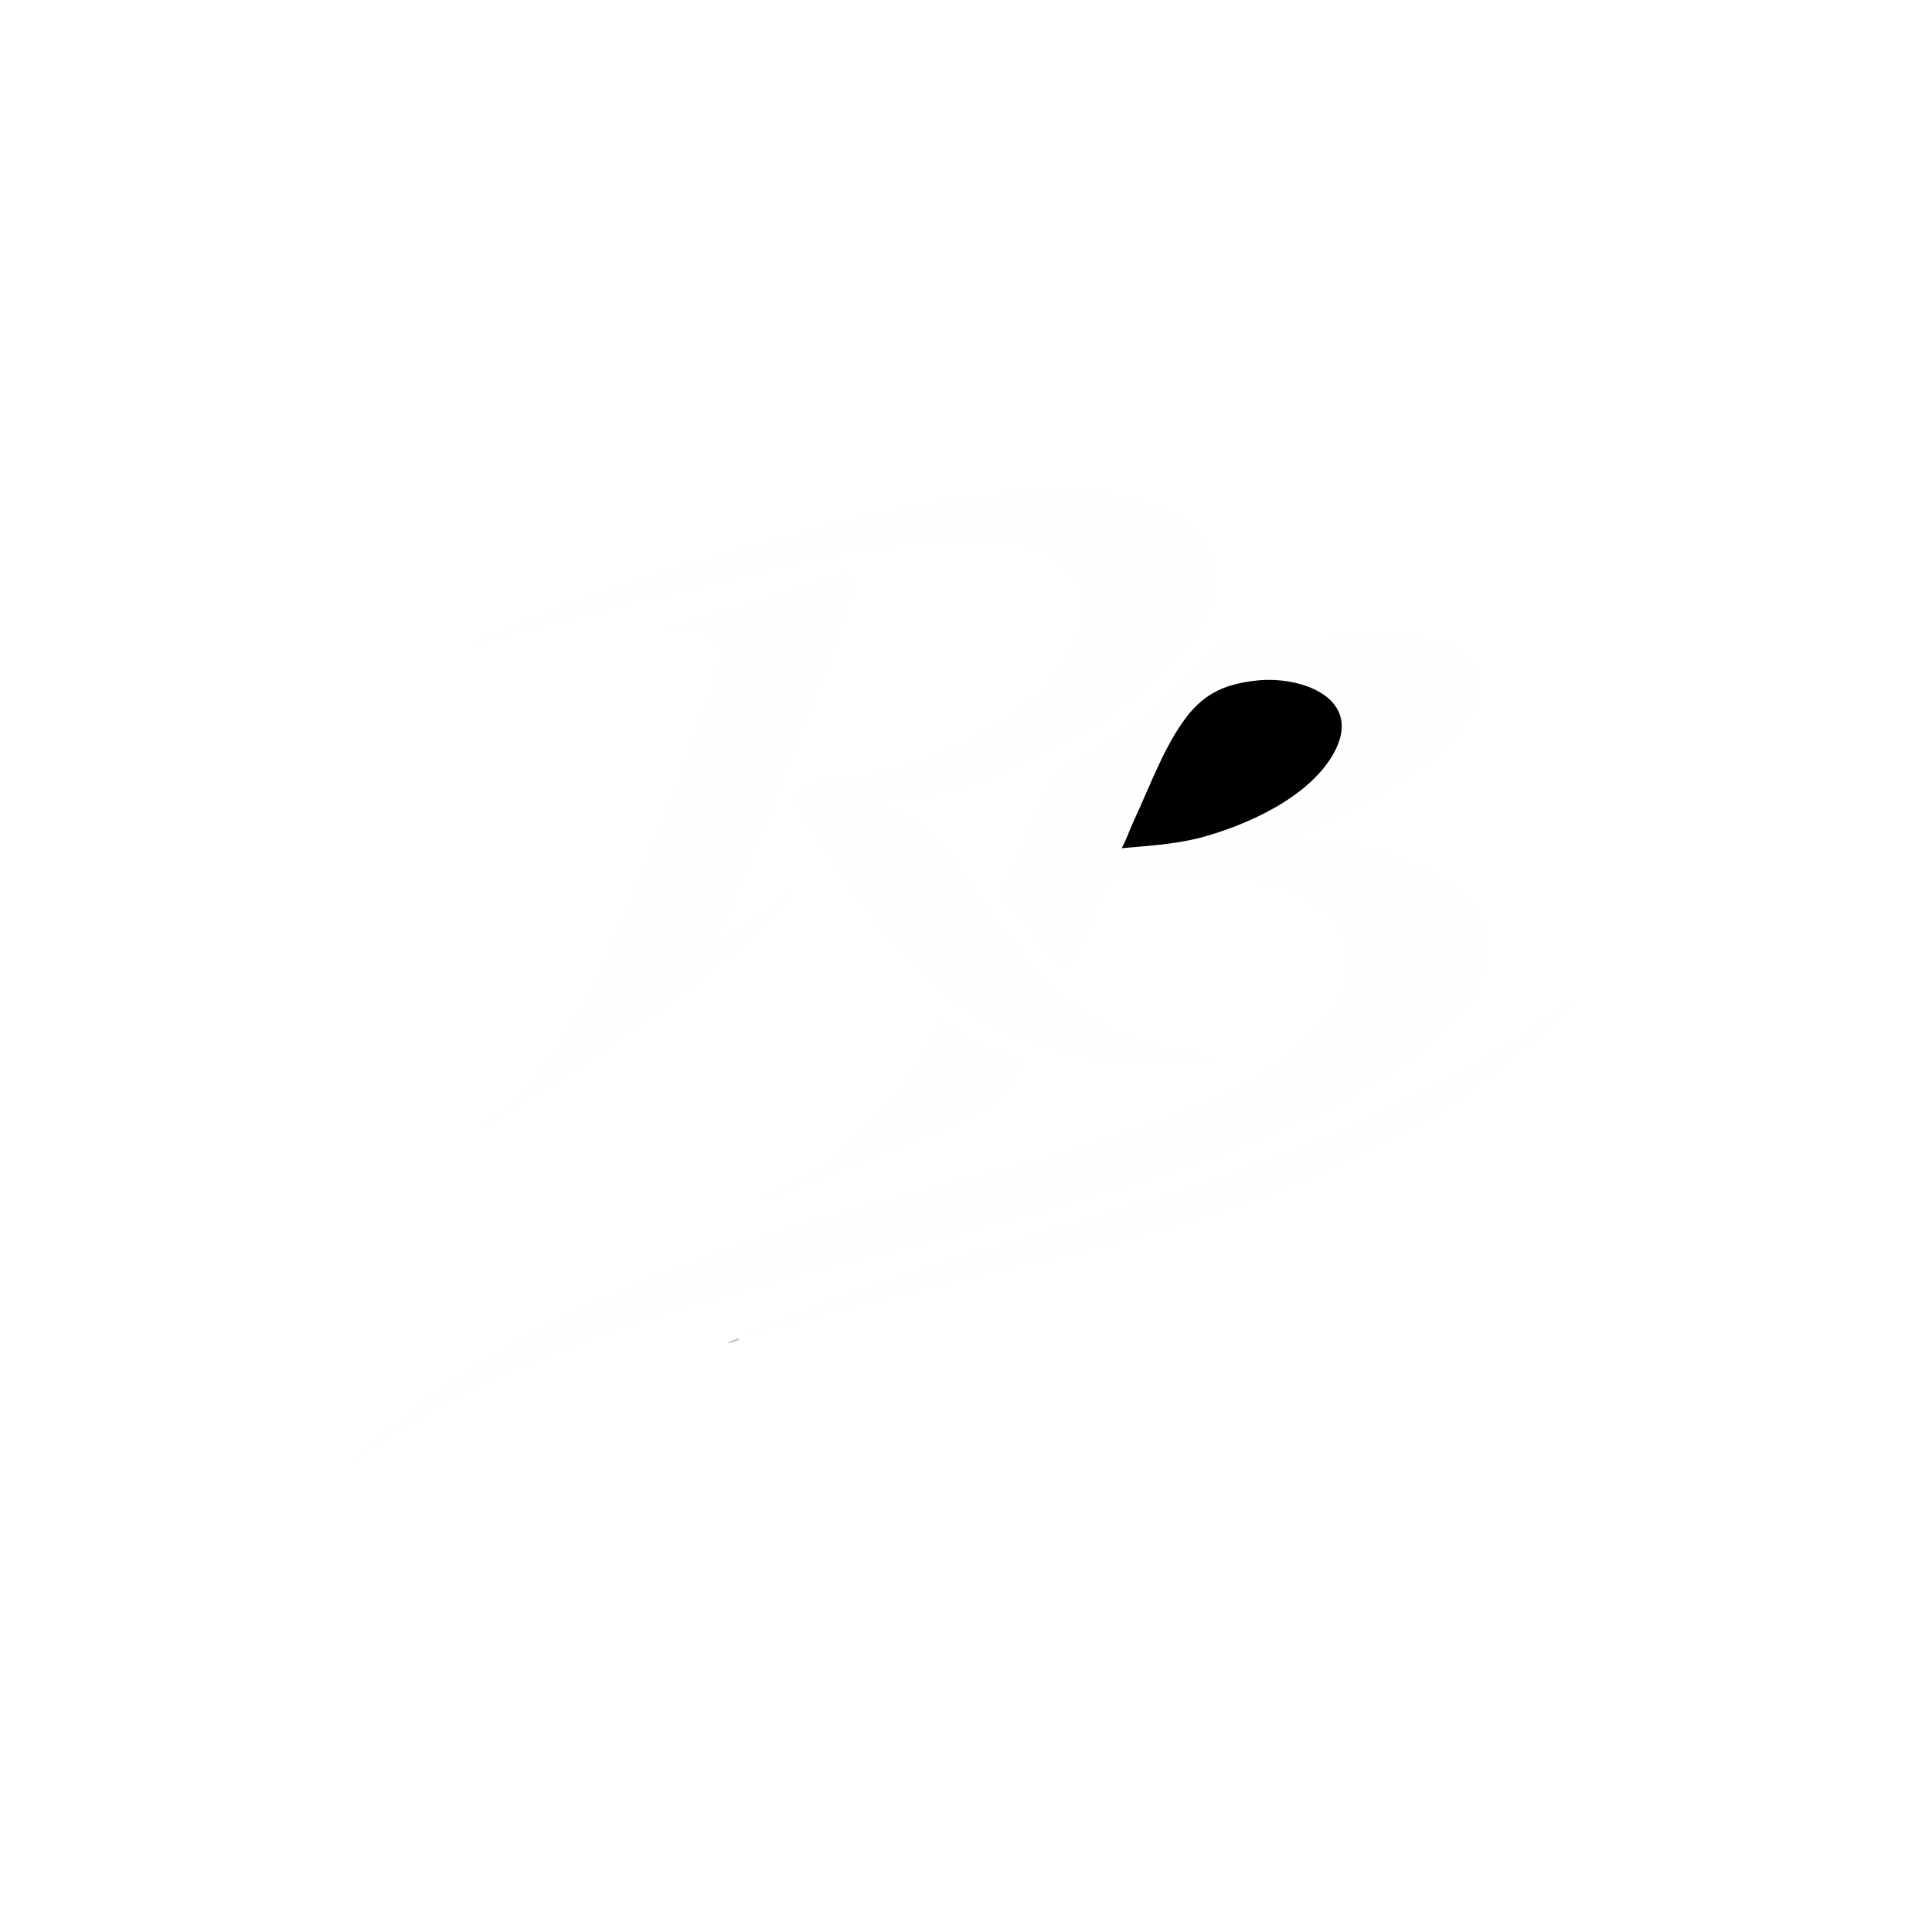
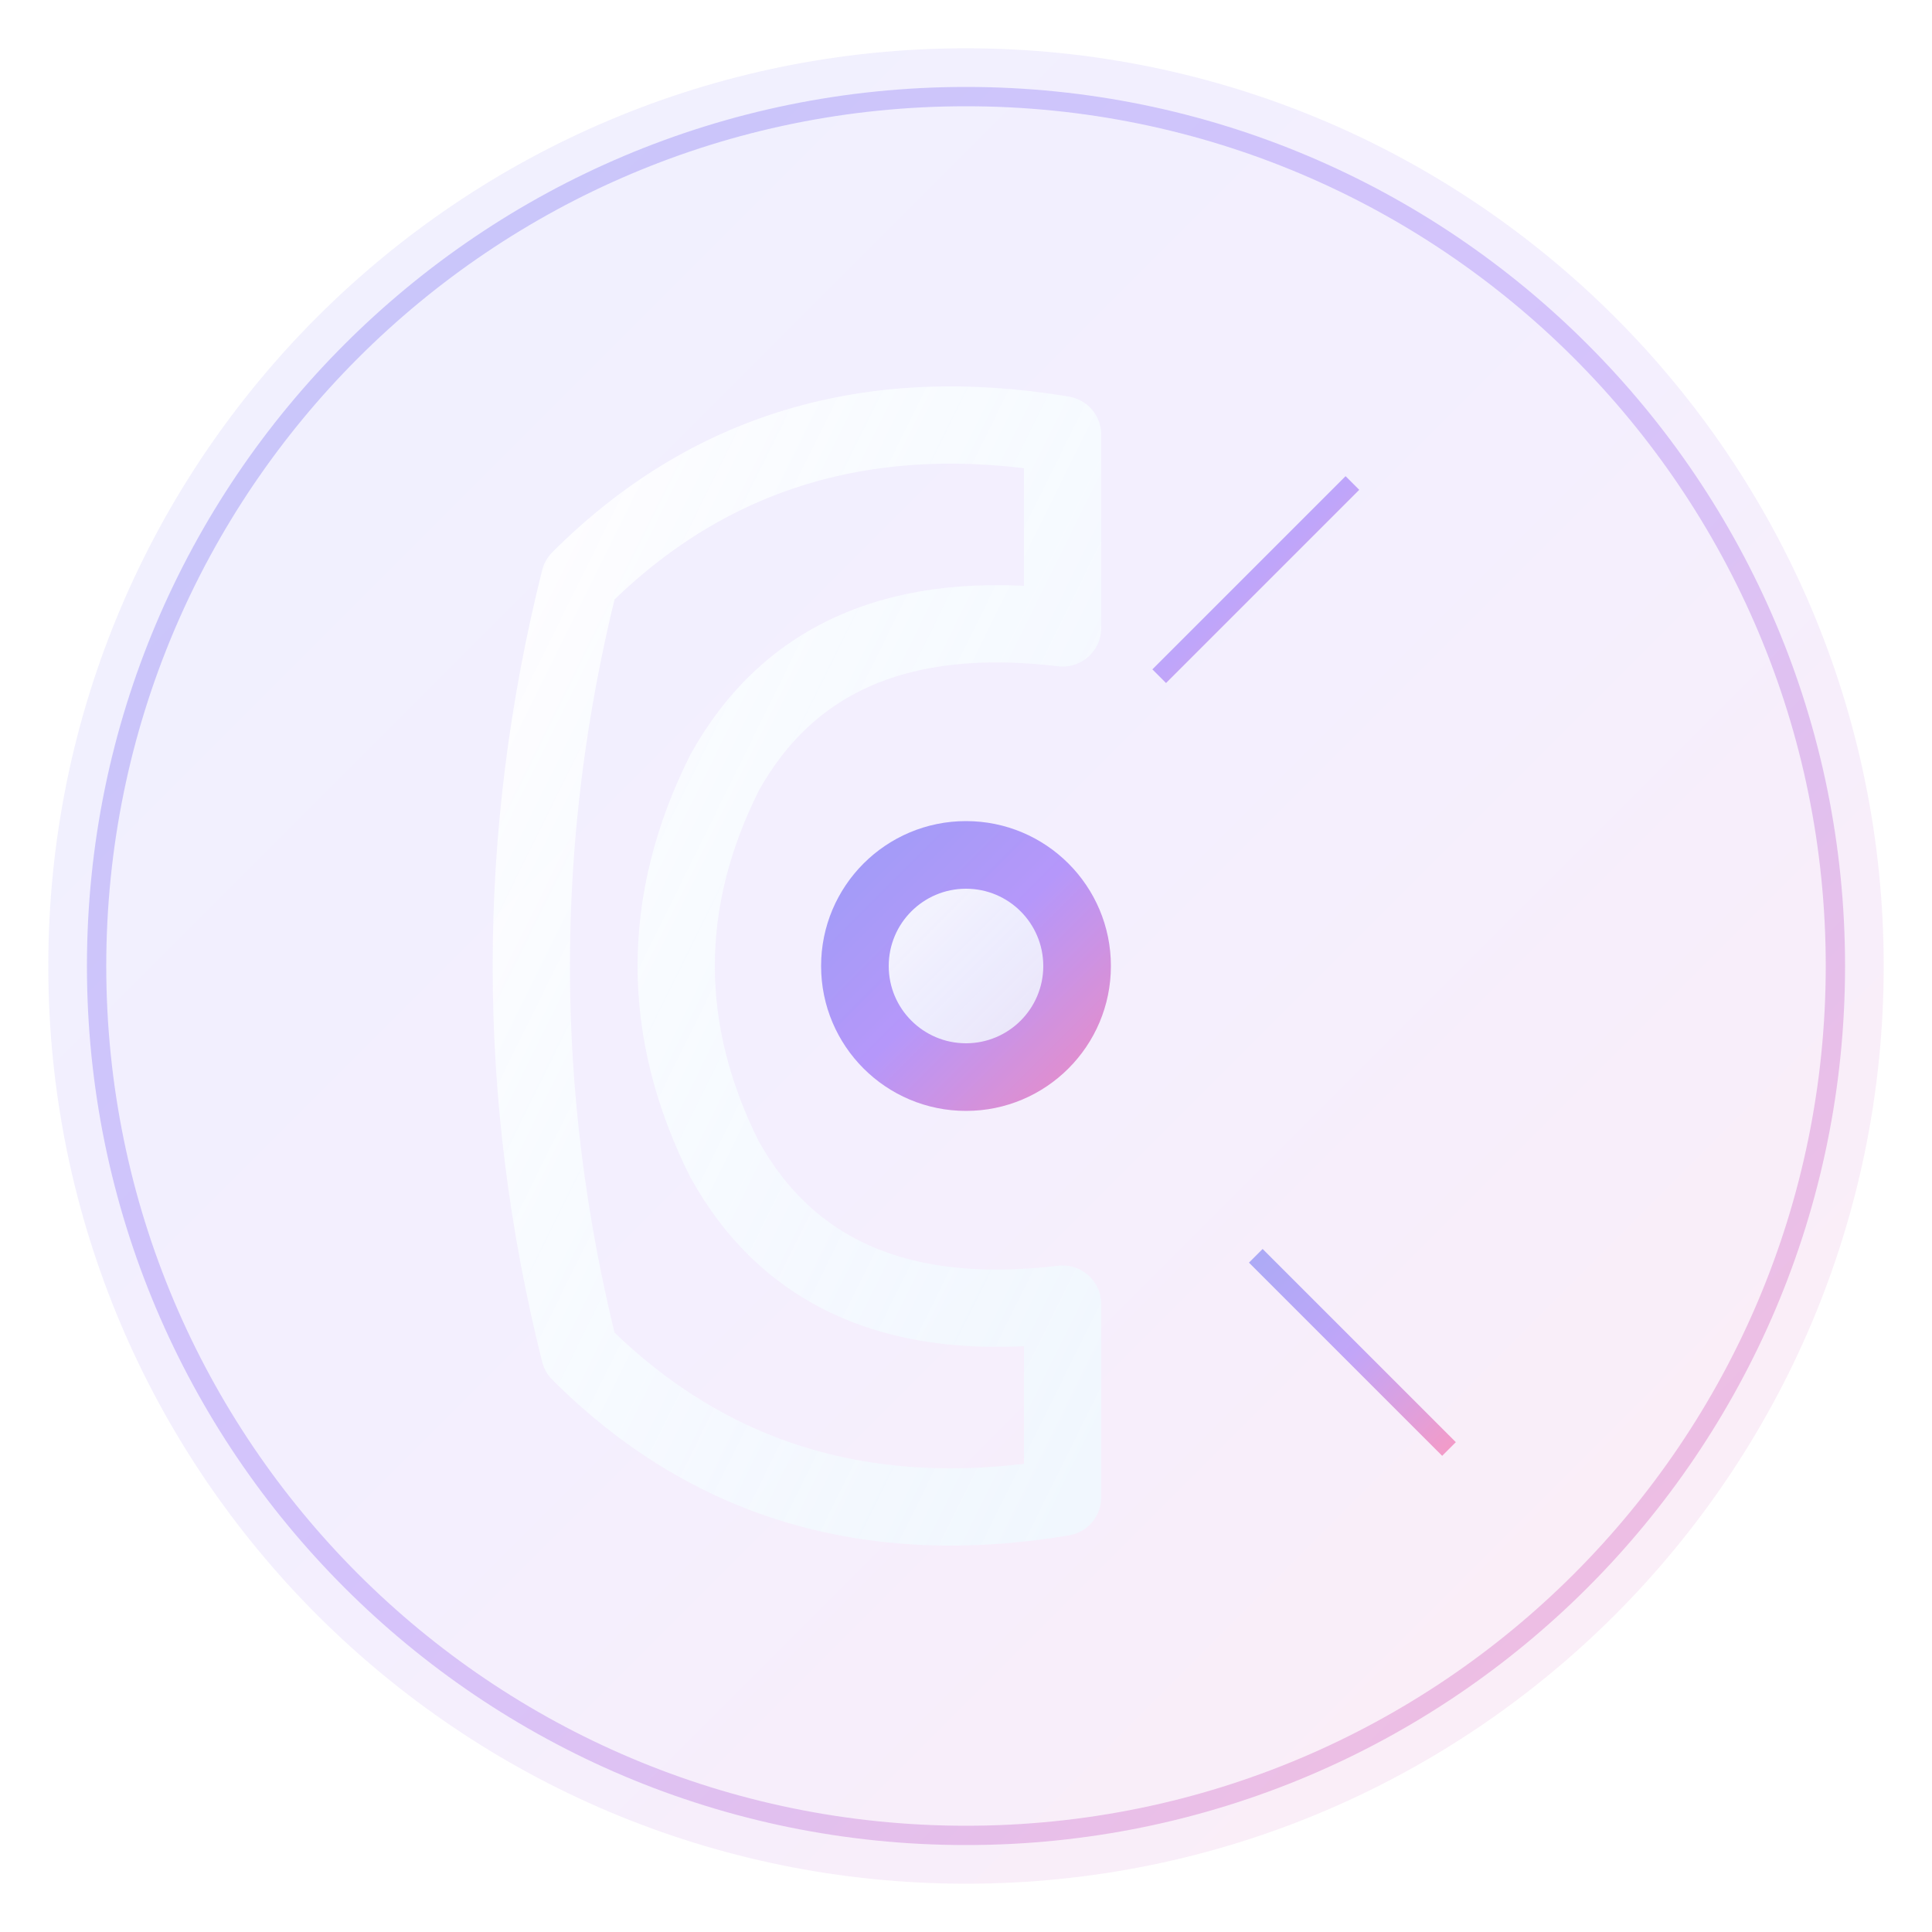
- <svg xmlns="http://www.w3.org/2000/svg" id="svg" version="1.1" viewBox="0 0 300 300" width="300" height="300">
+ <svg xmlns="http://www.w3.org/2000/svg" viewBox="0 0 200 200">
  <defs>
-     <clipPath id="clip-1">
-       <rect x="0" y="0" transform="scale(0.14648,0.14648)" width="2048" height="2048" fill="none" />
-     </clipPath>
+     <linearGradient id="codevedaGradient" x1="0%" y1="0%" x2="100%" y2="100%">
+       <stop offset="0%" style="stop-color:#6366f1;stop-opacity:1" />
+       <stop offset="50%" style="stop-color:#8b5cf6;stop-opacity:1" />
+       <stop offset="100%" style="stop-color:#ec4899;stop-opacity:1" />
+     </linearGradient>
+     <linearGradient id="innerGradient" x1="0%" y1="0%" x2="100%" y2="100%">
+       <stop offset="0%" style="stop-color:#ffffff;stop-opacity:0.9" />
+       <stop offset="100%" style="stop-color:#f0f9ff;stop-opacity:0.8" />
+     </linearGradient>
  </defs>
-   <g clip-path="url(#clip-1)" fill="none" fill-rule="nonzero" stroke="none" stroke-width="1" stroke-linecap="butt" stroke-linejoin="miter" stroke-miterlimit="10" stroke-dasharray="" stroke-dashoffset="0" font-family="none" font-weight="none" font-size="none" text-anchor="none" style="mix-blend-mode: normal">
-     <path d="M213.123,98.941c6.858,-0.337 19.471,0.245 15.744,10.698c-0.35,0.98 -1.358,2.653 -2.02,3.446c-6.968,8.344 -17.791,13.32 -27.602,17.436c8.974,-0.535 24.056,2.823 29.489,10.273c1.822,2.485 2.562,5.602 2.046,8.641c-0.551,3.431 -2.585,6.413 -4.872,8.936c-17.436,19.236 -70.065,31.081 -95.706,37.835c-10.665,2.722 -21.234,5.808 -31.688,9.253c-15.944,5.355 -30.123,11.684 -43.817,21.524c1.796,-2.186 9.676,-8.21 11.989,-9.914c3.525,-2.701 7.399,-5.06 11.236,-7.289c18.008,-10.46 37.872,-17.134 57.845,-22.731c19.724,-5.527 51.484,-11.758 66.665,-25.05c3.444,-3.015 6.728,-7.238 6.99,-11.99c0.152,-2.761 -0.875,-5.42 -2.73,-7.454c-5.301,-5.811 -16.162,-6.803 -23.66,-6.647c-3.5,0.073 -7.055,0.502 -10.55,0.326l-0.192,-0.011c-2.164,4.704 -4.075,9.852 -6.434,14.467c-1.982,-1.932 -4.292,-4.234 -6.035,-6.396c-1.39,-1.725 -2.769,-3.705 -4.15,-5.494c2.799,-6.28 5.355,-13.166 8.399,-19.297c10.812,-5.022 17.751,-10.431 25.342,-19.455c7.897,-0.5 15.801,-0.869 23.71,-1.107z" fill="#fefefe" />
-     <path d="M195.113,105.675c6.848,-0.77 16.9,2.73 11.88,11.479c-3.87,6.745 -13.497,11.058 -20.83,12.987c-4.09,0.997 -7.824,1.187 -11.982,1.569c0.719,-1.335 1.285,-3.001 1.947,-4.417c2.382,-5.093 4.718,-11.587 8.166,-16.033c2.937,-3.786 6.231,-5.076 10.819,-5.586z" fill="#000000" />
-     <path d="M159.867,76.379c6.74,-0.723 20.156,0.57 24.826,5.033c12.71,12.148 -8.533,27.887 -18.158,33.147c-10.812,5.908 -19.572,9.15 -31.412,10.254c9.424,1.958 11.367,6.372 16.437,13.859c4.411,6.512 9.946,13.481 16.308,18.177c4.412,3.283 9.529,5.492 14.943,6.45c1.103,0.204 2.143,0.343 3.243,0.485c0.732,0.094 3.41,-0.021 3.756,0.201c-6.875,1.181 -16.361,1.252 -23.178,-0.297c-18.59,-4.229 -28.256,-15.879 -37.847,-31.205c-1.637,-2.527 -3.365,-5.206 -5.306,-7.497c1.077,-3.167 1.508,-3.215 4.786,-3.556c11.217,-1.22 21.168,-4.714 30.328,-11.455c6.814,-4.846 14.609,-16.746 5.376,-23.258c-3.551,-2.505 -10.56,-3.195 -14.871,-3.038c-11.136,0.405 -22.201,2.861 -33.02,5.379c-10.947,2.611 -21.863,5.35 -32.746,8.216c-2.99,0.788 -7.201,2.172 -10.039,2.718c2.678,-1.414 7.47,-3.094 10.359,-4.279c8.838,-3.625 18.381,-6.577 27.577,-9.24c15.443,-4.472 32.664,-8.979 48.638,-10.093z" fill="#fefefe" />
-     <path d="M130.557,89.075c0.675,0.057 1.635,0.457 1.671,1.112c0.151,2.748 -1.942,7.698 -2.843,10.159c-1.579,4.314 -3.211,8.608 -4.896,12.882c-4.204,10.96 -8.613,21.839 -13.225,32.633c1.572,-0.803 3.009,-1.359 4.616,-2.277c2.947,-1.683 5.051,-3.448 7.551,-5.639c-9.201,12.064 -29.3,24.806 -42.207,33.24c-1.947,1.274 -5.837,3.951 -7.751,4.824c2.312,-1.942 4.535,-3.498 6.724,-5.67c8.327,-8.265 12.637,-18.192 17.148,-28.858c3.168,-7.505 6.172,-15.077 9.01,-22.713c1.872,-5.053 3.81,-10.038 5.255,-15.237c1.918,-6.9 -5.002,-5.649 -9.277,-5.188c7.686,-2.961 16.422,-4.839 24.157,-7.933c1.234,-0.494 2.778,-0.97 4.067,-1.334z" fill="#fefefe" />
-     <path d="M114.604,207.746c3.314,-1.554 6.902,-2.815 10.33,-4.178c13.471,-5.351 27.29,-9.158 41.187,-13.27c26.169,-7.742 53,-16.72 75.24,-32.994c1.096,-0.803 2.134,-1.736 3.204,-2.577c0.088,0.029 0.176,0.057 0.265,0.085l0.038,-0.053l-0.097,-0.173l0.231,-0.075l-0.16,0.252l-0.148,-0.152l0.038,0.284c-11.659,12.478 -24.675,20.701 -40.264,27.48c-19.167,8.335 -39.101,12.291 -59.297,17.139c-6.609,1.559 -13.178,3.283 -19.702,5.169c-2.146,0.611 -8.624,2.512 -10.606,3.379z" fill="#fefefe" />
-     <path d="M146.171,158.398c1.012,0.442 3.306,2.197 4.484,2.861c3.012,1.696 5.391,2.588 8.58,3.725c-1.15,1.793 -3.117,4.948 -4.758,6.218c-2.934,2.275 -7.876,4.009 -11.431,5.464l-15.861,6.362c-2.464,0.933 -7.716,3.155 -10.03,3.598c2.743,-1.299 5.175,-2.24 7.82,-3.816c10.172,-6.062 15.917,-14.171 21.197,-24.412z" fill="#fefefe" />
-     <path d="M114.865,208.063c-0.576,0.205 -1.304,0.524 -1.891,0.514c0.386,-0.374 1.113,-0.615 1.631,-0.832z" fill="#cdcdd1" />
+   <circle cx="100" cy="100" r="95" fill="url(#codevedaGradient)" opacity="0.1" />
+   <circle cx="100" cy="100" r="90" fill="none" stroke="url(#codevedaGradient)" stroke-width="2" opacity="0.3" />
+   <path d="M 60 60 Q 50 100 60 140 Q 80 160 110 155 L 110 135 Q 85 138 75 120 Q 70 110 70 100 Q 70 90 75 80 Q 85 62 110 65 L 110 45 Q 80 40 60 60 Z" fill="none" stroke="url(#innerGradient)" stroke-width="8" stroke-linecap="round" stroke-linejoin="round" />
+   <circle cx="100" cy="100" r="15" fill="url(#codevedaGradient)" opacity="0.6" />
+   <circle cx="100" cy="100" r="8" fill="url(#innerGradient)" />
+   <g stroke="url(#codevedaGradient)" stroke-width="2" opacity="0.5">
+     <line x1="120" y1="70" x2="140" y2="50" />
+     <line x1="130" y1="130" x2="150" y2="150" />
  </g>
</svg>
